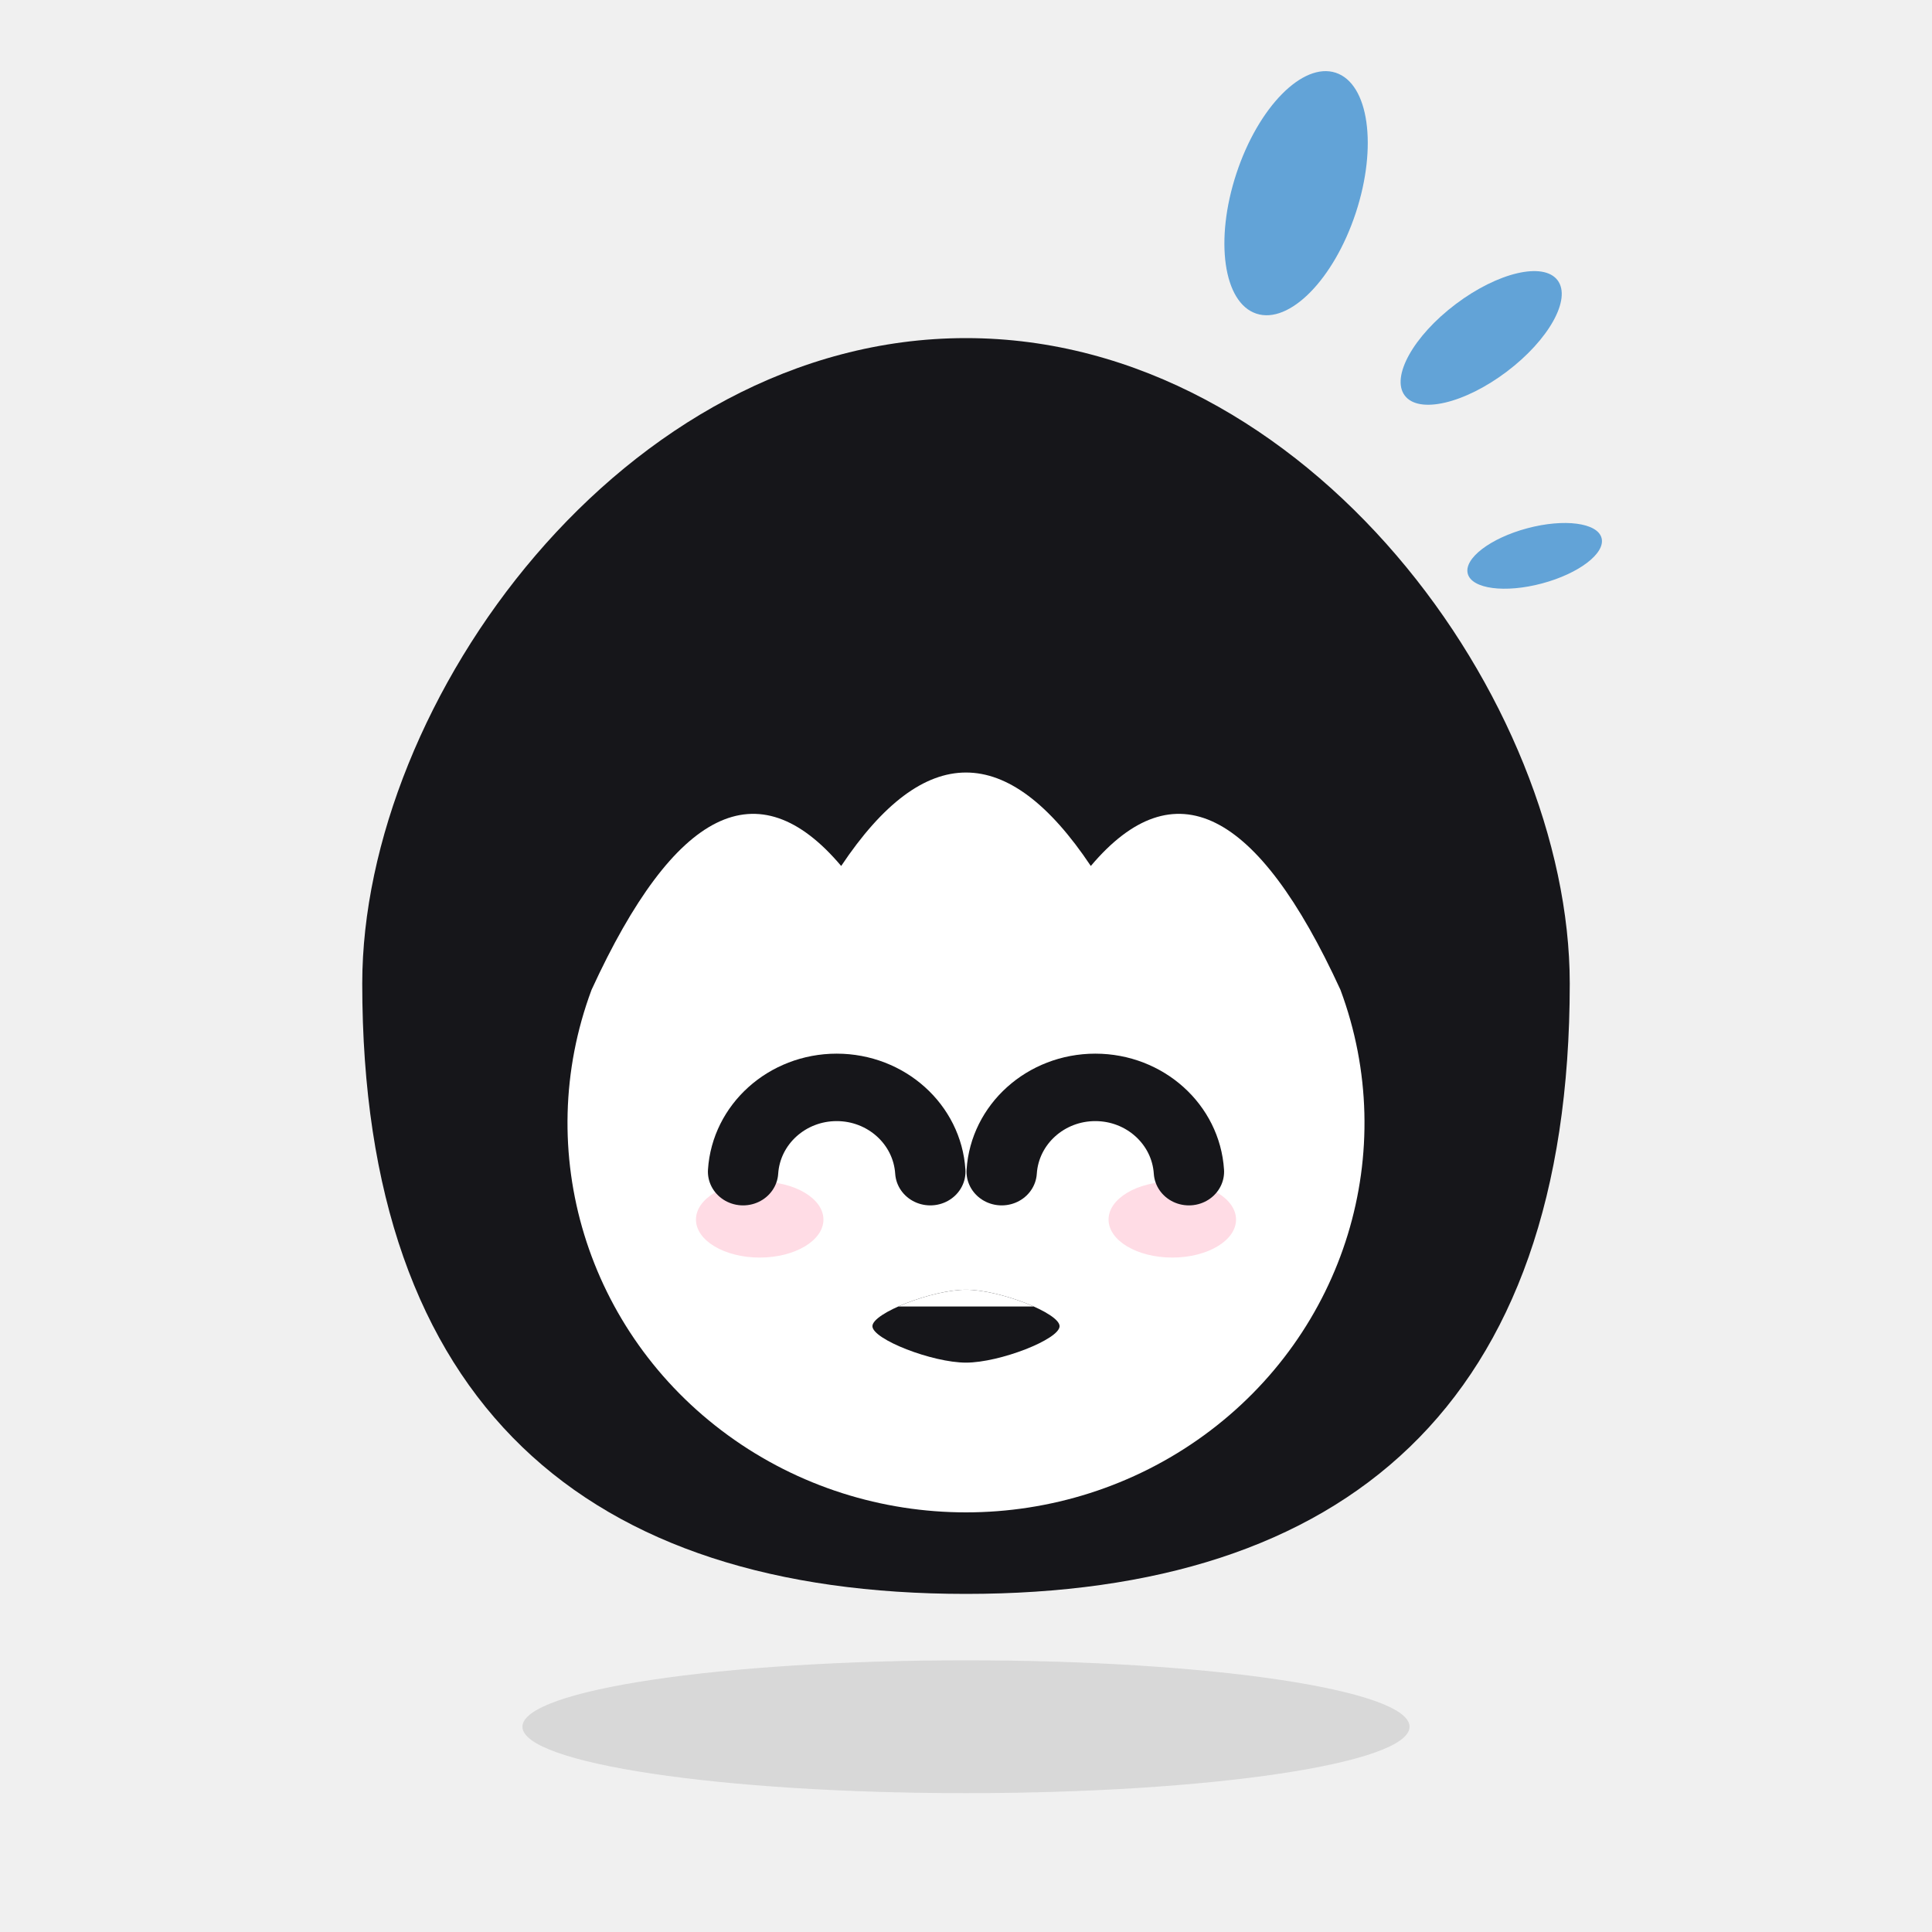
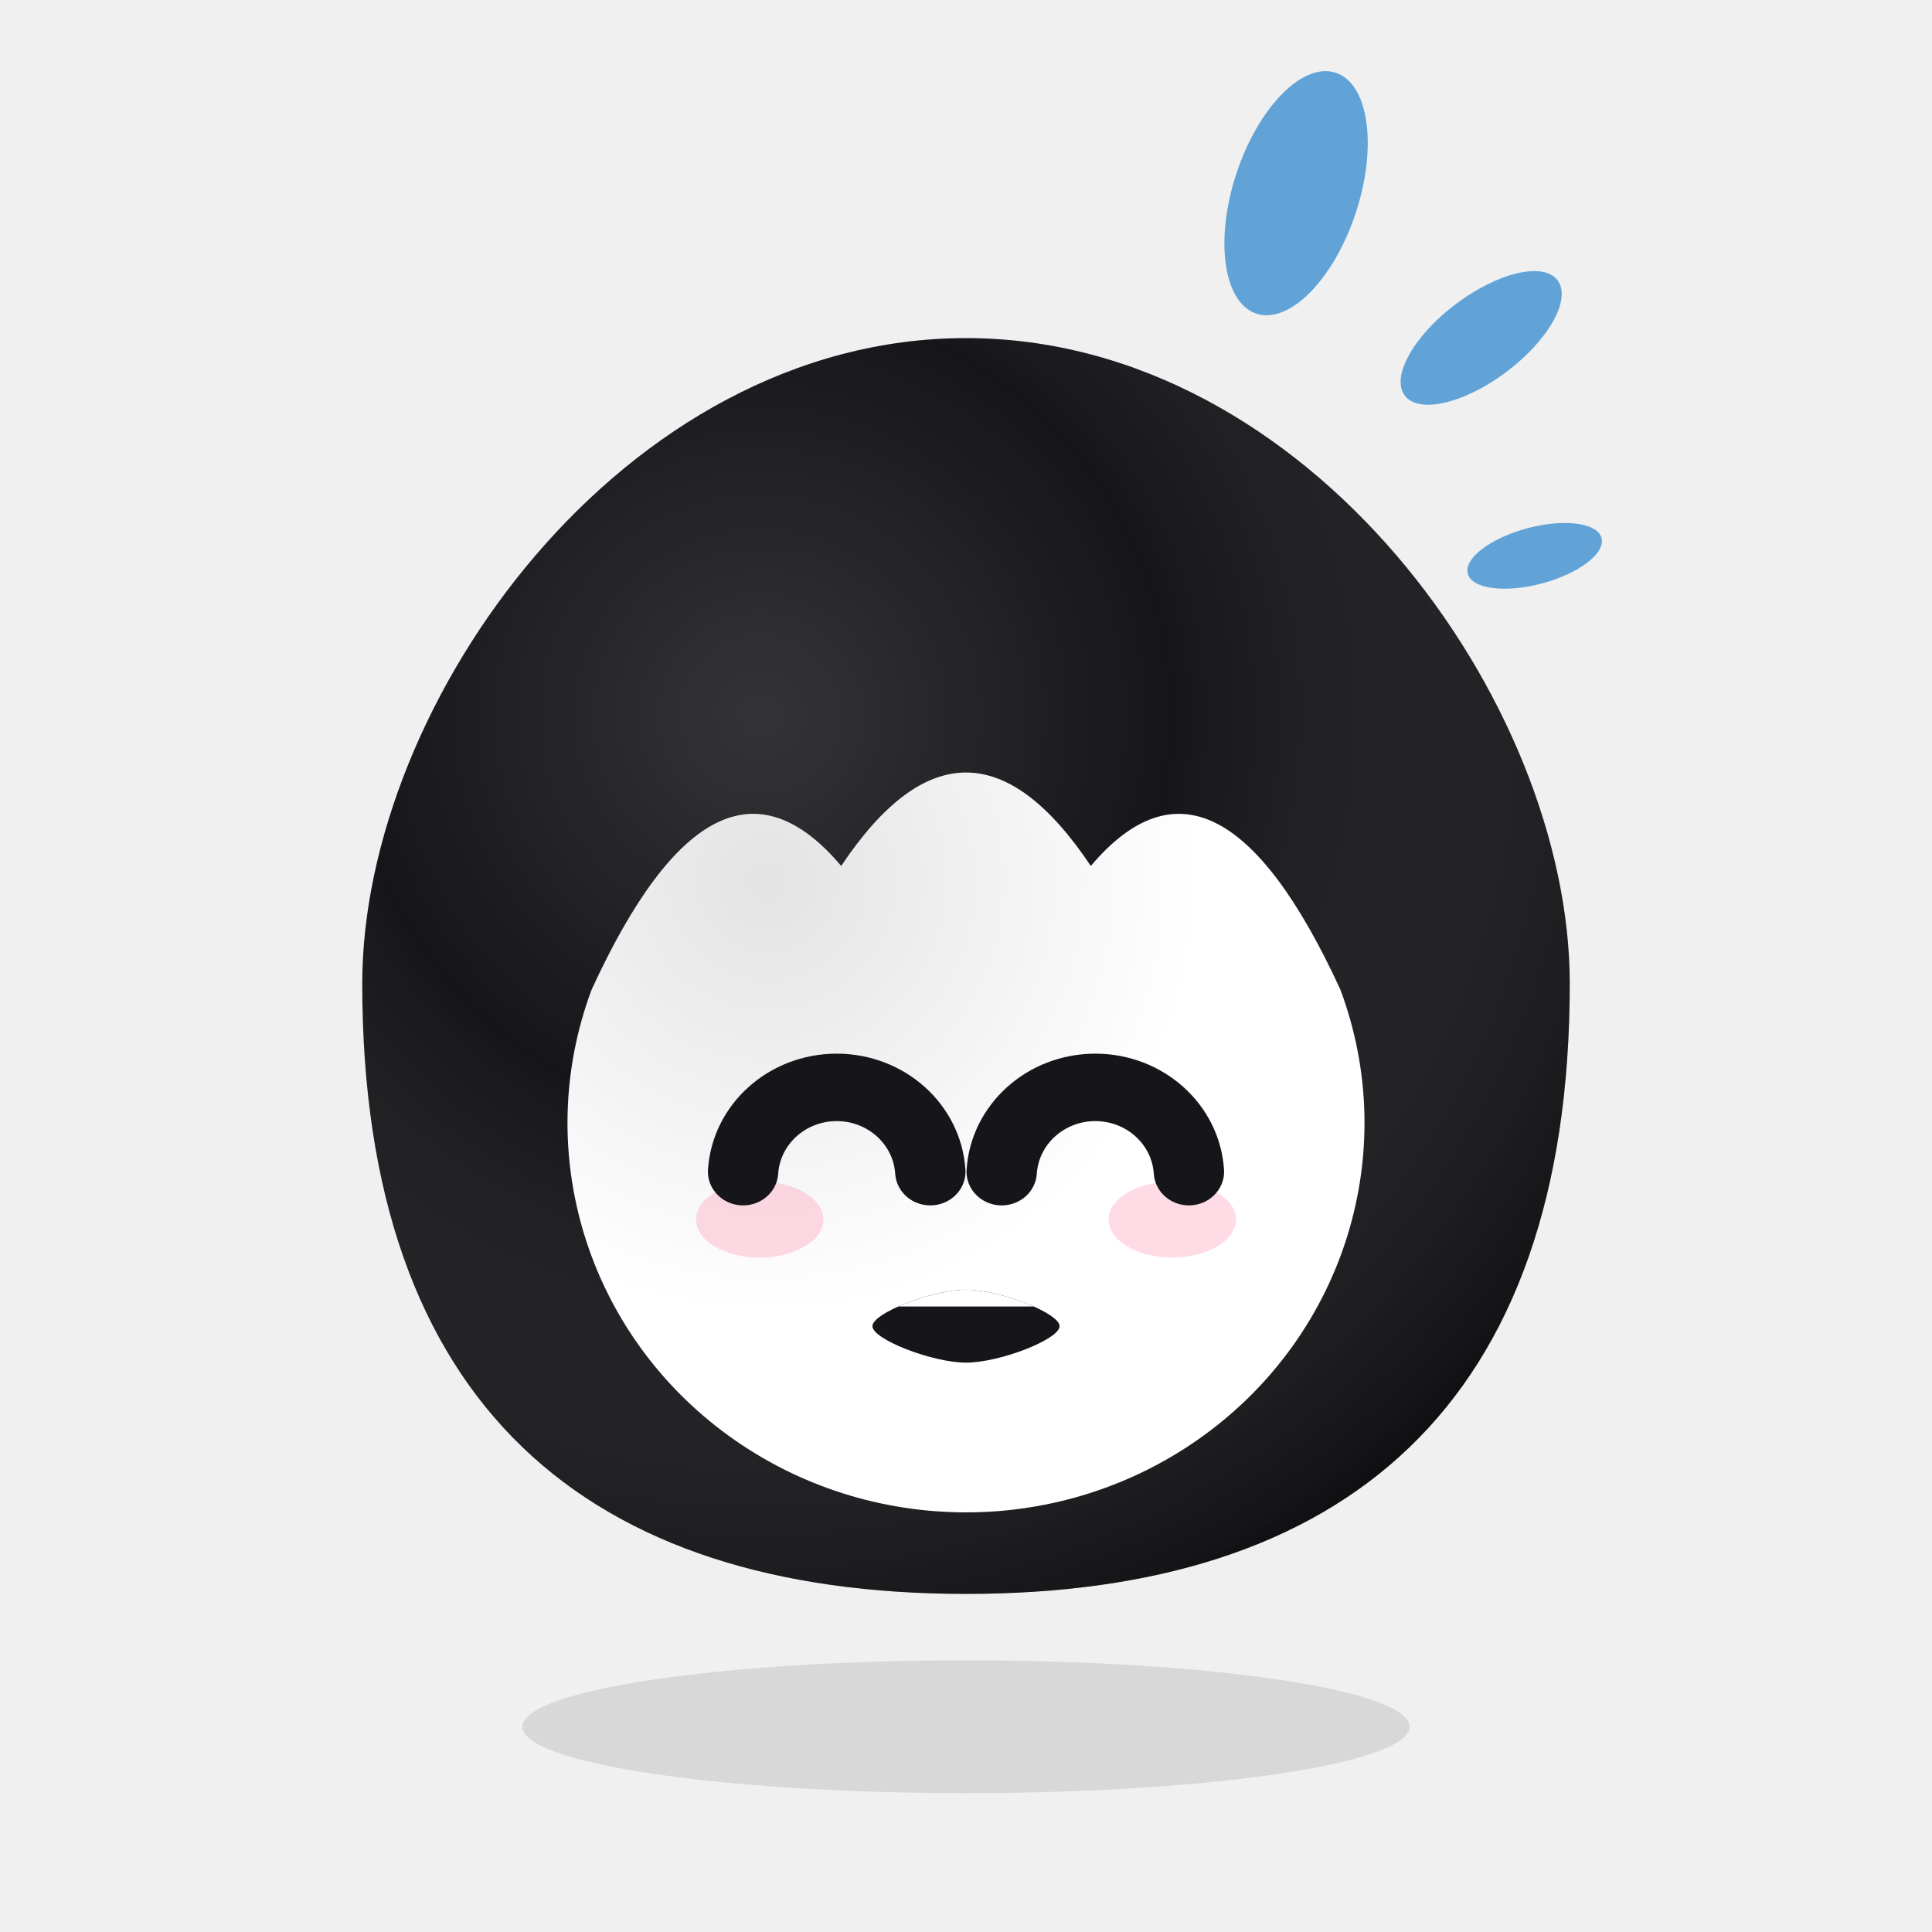
<svg xmlns="http://www.w3.org/2000/svg" width="320" height="320" viewBox="0 0 320 320">
  <defs>
+     <radialGradient id="bg0" gradientUnits="userSpaceOnUse" cx="-34" cy="-41.6" r="162" fx="-34" fy="-41.6">
+       <stop offset="0" stop-color="rgba(255,255,255,0.13)" />
+       <stop offset="0.42" stop-color="rgba(255,255,255,0)" />
+       <stop offset="1" stop-color="rgba(0,0,0,0.26)" />
+     </radialGradient>
    <clipPath id="bc1">
      <path d="M62.02 3.941C71.993 30.718 62.802 60.717 39.412 77.734C16.023 94.75 -16.023 94.75 -39.412 77.734C-62.802 60.717 -71.993 30.718 -62.02 3.941Q-41.346 -41.061 -20.673 -16.567Q0 -47.525 20.673 -16.567Q41.346 -41.061 62.02 3.941Z" transform="matrix(1 0 0 1 160 160)" />
    </clipPath>
+     <radialGradient id="bg1" gradientUnits="userSpaceOnUse" cx="-33" cy="-13.987" r="119.318" fx="-33" fy="-13.987">
+       <stop offset="0" stop-color="rgba(0,0,0,0.109)" />
+       <stop offset="0.6" stop-color="rgba(0,0,0,0)" />
+     </radialGradient>
    <clipPath id="bc2">
+       <path d="M62.02 3.941C71.993 30.718 62.802 60.717 39.412 77.734C16.023 94.75 -16.023 94.75 -39.412 77.734C-62.802 60.717 -71.993 30.718 -62.02 3.941Q-41.346 -41.061 -20.673 -16.567Q0 -47.525 20.673 -16.567Q41.346 -41.061 62.02 3.941Z" transform="matrix(1 0 0 1 160 160)" />
+     </clipPath>
+     <clipPath id="bc3">
      <path d="M-15.5 3.3C-15.5 0.6 -5.58 -4.2 0 -4.2C5.58 -4.2 15.5 0.6 15.5 3.3C15.5 6 5.58 10.8 0 10.8C-5.58 10.8 -15.5 6 -15.5 3.3Z" transform="matrix(1 0 0 0.805 160 217)" />
    </clipPath>
  </defs>
  <path d="M73.467 126C73.467 132.075 40.575 137 0 137C-40.575 137 -73.467 132.075 -73.467 126C-73.467 119.925 -40.575 115 0 115C40.575 115 73.467 119.925 73.467 126" fill="rgba(22,22,26,0.13)" fill-opacity="0.857" transform="matrix(1 0 0 1 160 160)" />
  <path d="M0 -104C56.792 -104 100 -43.68 100 2.912C100 72.8 62.674 104 0 104C-62.674 104 -100 72.8 -100 2.912C-100 -43.68 -56.792 -104 0 -104Z" fill="#16161A" transform="matrix(1 0 0 1 160 160)" />
+   <path d="M0 -104C56.792 -104 100 -43.68 100 2.912C100 72.8 62.674 104 0 104C-62.674 104 -100 72.8 -100 2.912C-100 -43.68 -56.792 -104 0 -104Z" fill="url(#bg0)" transform="matrix(1 0 0 1 160 160)" />
  <path d="M62.02 3.941C71.993 30.718 62.802 60.717 39.412 77.734C16.023 94.75 -16.023 94.75 -39.412 77.734C-62.802 60.717 -71.993 30.718 -62.02 3.941Q-41.346 -41.061 -20.673 -16.567Q0 -47.525 20.673 -16.567Q41.346 -41.061 62.02 3.941Z" fill="#FFFFFF" transform="matrix(1 0 0 1 160 160)" />
+   <g clip-path="url(#bc1)">
+     <path d="M62.02 3.941C71.993 30.718 62.802 60.717 39.412 77.734C16.023 94.75 -16.023 94.75 -39.412 77.734C-62.802 60.717 -71.993 30.718 -62.02 3.941Q-41.346 -41.061 -20.673 -16.567Q0 -47.525 20.673 -16.567Q41.346 -41.061 62.02 3.941Z" fill="url(#bg1)" transform="matrix(1 0 0 1 160 160)" />
+   </g>
  <path d="M11.5 0C11.5 3.866 6.351 7 0 7C-6.351 7 -11.5 3.866 -11.5 0C-11.5 -3.866 -6.351 -7 0 -7C6.351 -7 11.5 -3.866 11.5 0" fill="rgba(255,138,168,0.42)" fill-opacity="0.7" transform="matrix(0.918 0 0 0.899 125.83 202)" />
  <path d="M11.5 0C11.5 3.866 6.351 7 0 7C-6.351 7 -11.5 3.866 -11.5 0C-11.5 -3.866 -6.351 -7 0 -7C6.351 -7 11.5 -3.866 11.5 0" fill="rgba(255,138,168,0.42)" fill-opacity="0.7" transform="matrix(0.918 0 0 0.899 194.17 202)" />
-   <g clip-path="url(#bc1)">
+   <g clip-path="url(#bc2)">
    <path d="M-15.968 -1.005C-15.438 -9.434 -8.446 -16 0 -16C8.446 -16 15.438 -9.434 15.968 -1.005" fill="none" stroke="#16161A" stroke-width="12" stroke-linecap="round" stroke-linejoin="round" transform="matrix(0.971 0 0 0.931 138.583 195)" />
    <path d="M-15.968 -1.005C-15.438 -9.434 -8.446 -16 0 -16C8.446 -16 15.438 -9.434 15.968 -1.005" fill="none" stroke="#16161A" stroke-width="12" stroke-linecap="round" stroke-linejoin="round" transform="matrix(0.971 0 0 0.931 181.417 195)" />
    <path d="M-15.5 3.3C-15.5 0.6 -5.58 -4.2 0 -4.2C5.58 -4.2 15.5 0.6 15.5 3.3C15.5 6 5.58 10.8 0 10.8C-5.58 10.8 -15.5 6 -15.5 3.3Z" fill="#16161A" transform="matrix(1 0 0 0.805 160 217)" />
-     <g clip-path="url(#bc2)">
+     <g clip-path="url(#bc3)">
      <path d="M-15.5 -4.2H15.5V-0.75H-15.5Z" fill="#FFFFFF" transform="matrix(1 0 0 0.805 160 217)" />
    </g>
  </g>
  <path d="M10.407 0C10.407 11.598 5.748 21 0 21C-5.748 21 -10.407 11.598 -10.407 0C-10.407 -11.598 -5.748 -21 0 -21C5.748 -21 10.407 -11.598 10.407 0" fill="#1478C9" fill-opacity="0.644" transform="matrix(0.95 0.313 -0.313 0.95 214.672 32)" />
  <path d="M7.013 0C7.013 8.759 3.873 15.859 0 15.859C-3.873 15.859 -7.013 8.759 -7.013 0C-7.013 -8.759 -3.873 -15.859 0 -15.859C3.873 -15.859 7.013 -8.759 7.013 0" fill="#1478C9" fill-opacity="0.644" transform="matrix(0.602 0.798 -0.798 0.602 245.33 55.971)" />
  <path d="M4.73 0C4.73 6.334 2.612 11.469 0 11.469C-2.612 11.469 -4.73 6.334 -4.73 0C-4.73 -6.334 -2.612 -11.469 0 -11.469C2.612 -11.469 4.73 -6.334 4.73 0" fill="#1478C9" fill-opacity="0.644" transform="matrix(0.258 0.966 -0.966 0.258 254.188 92.067)" />
</svg>
